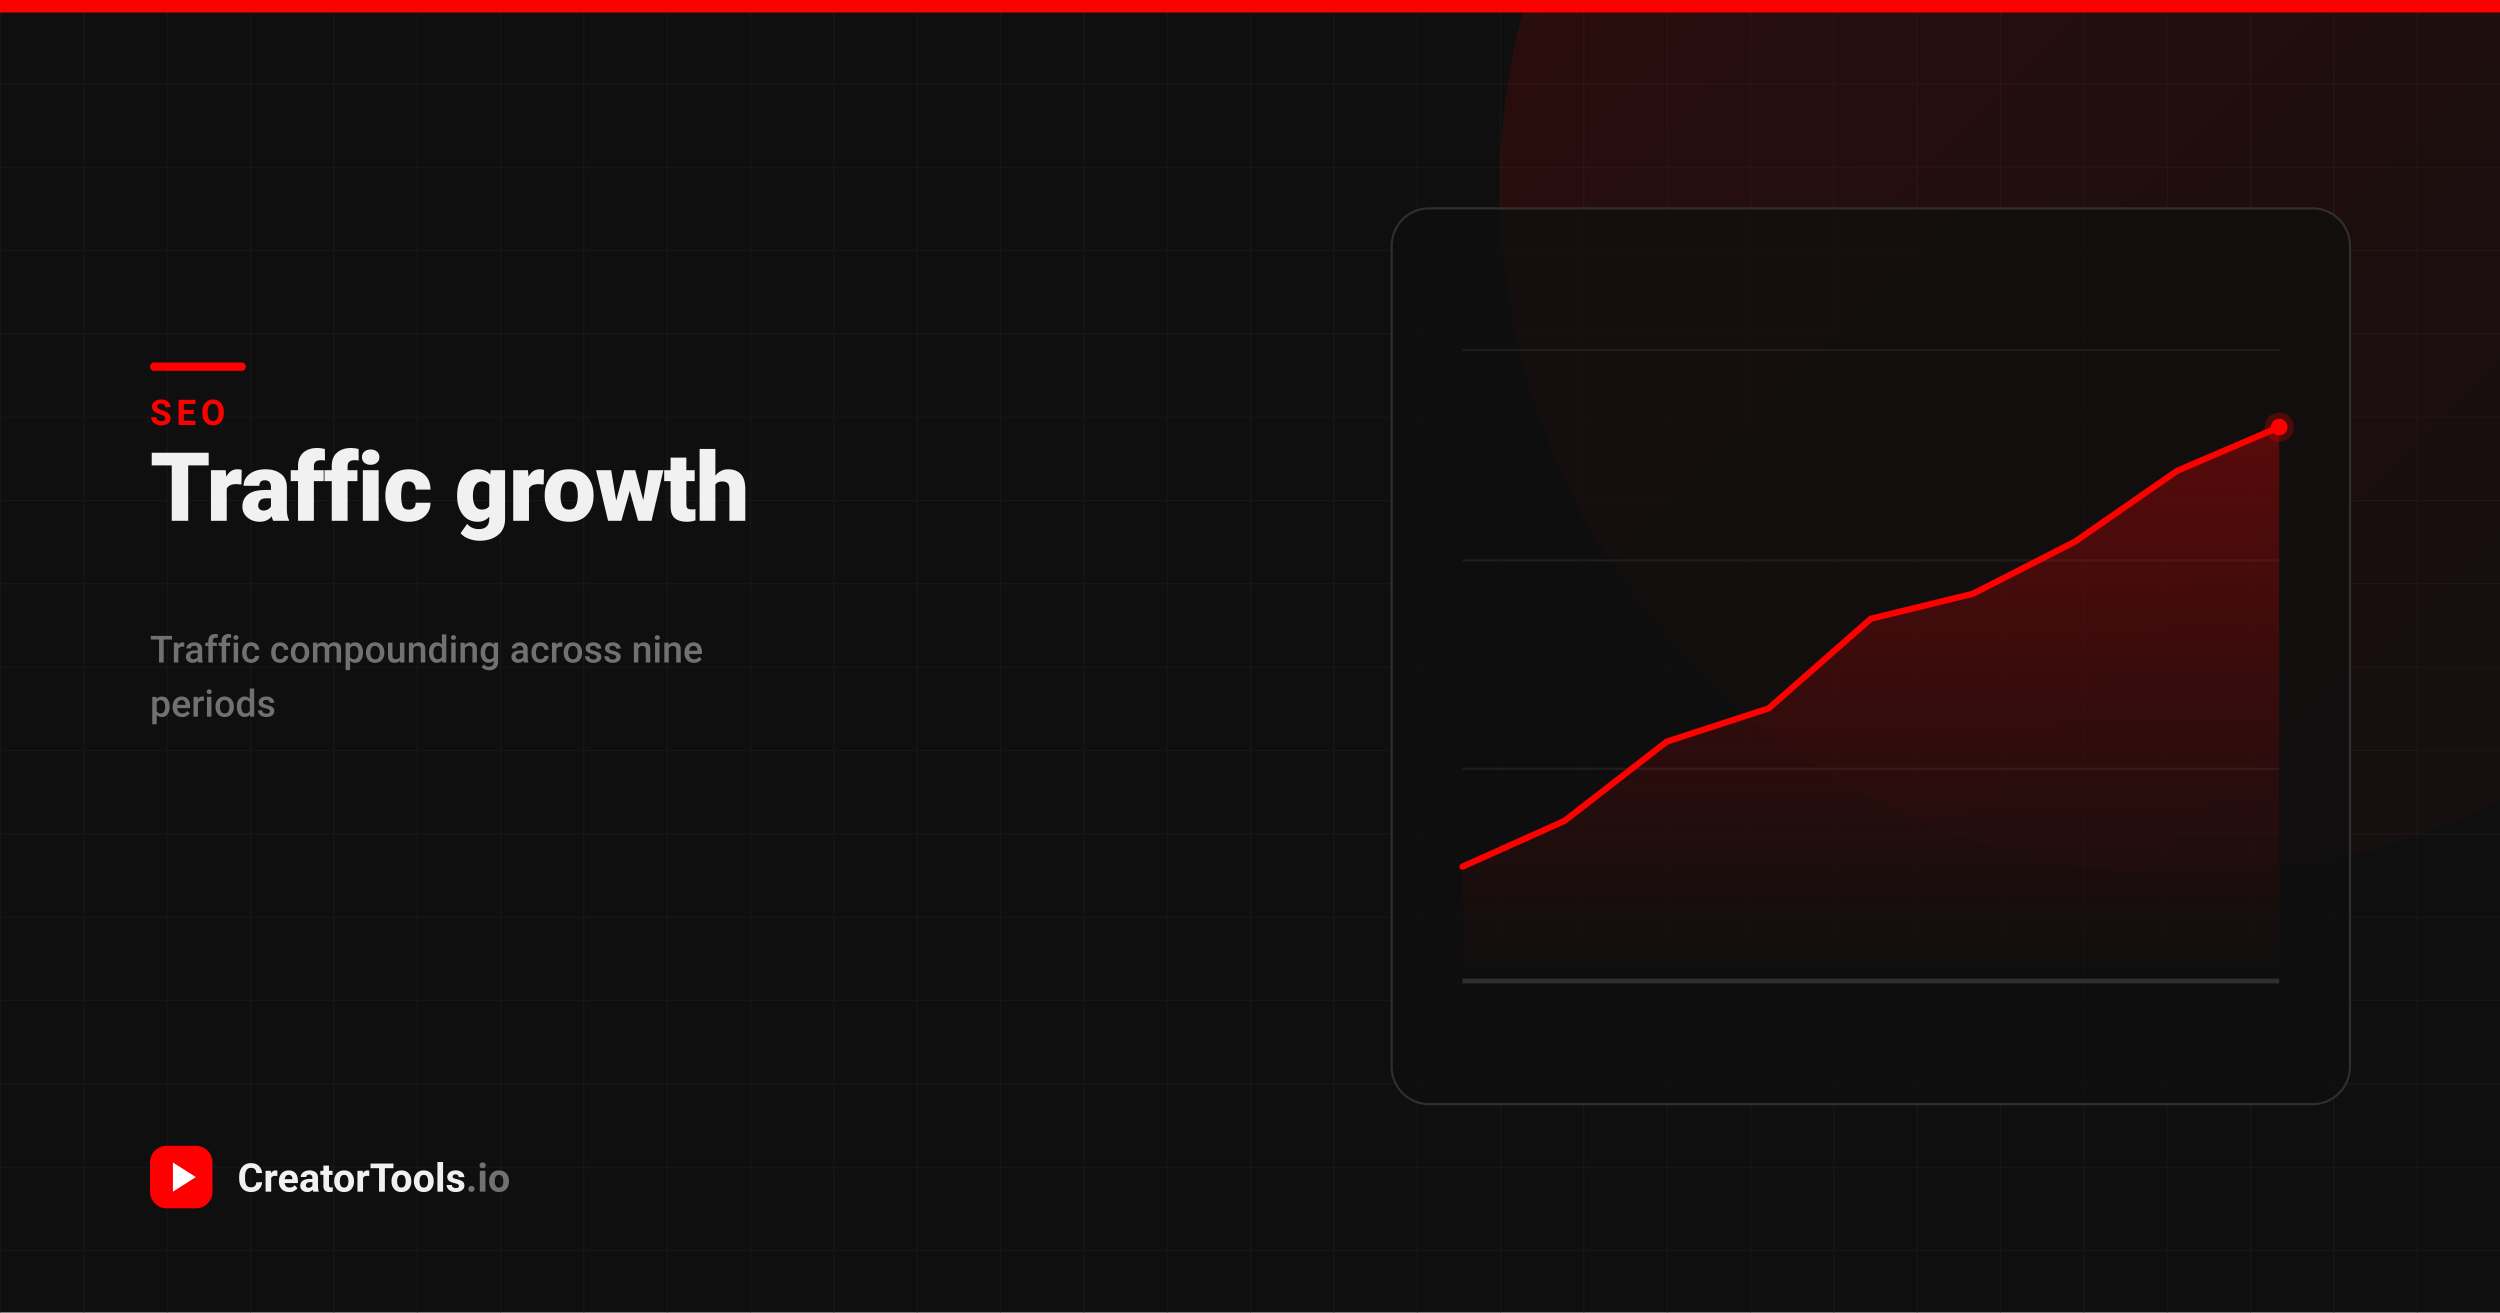
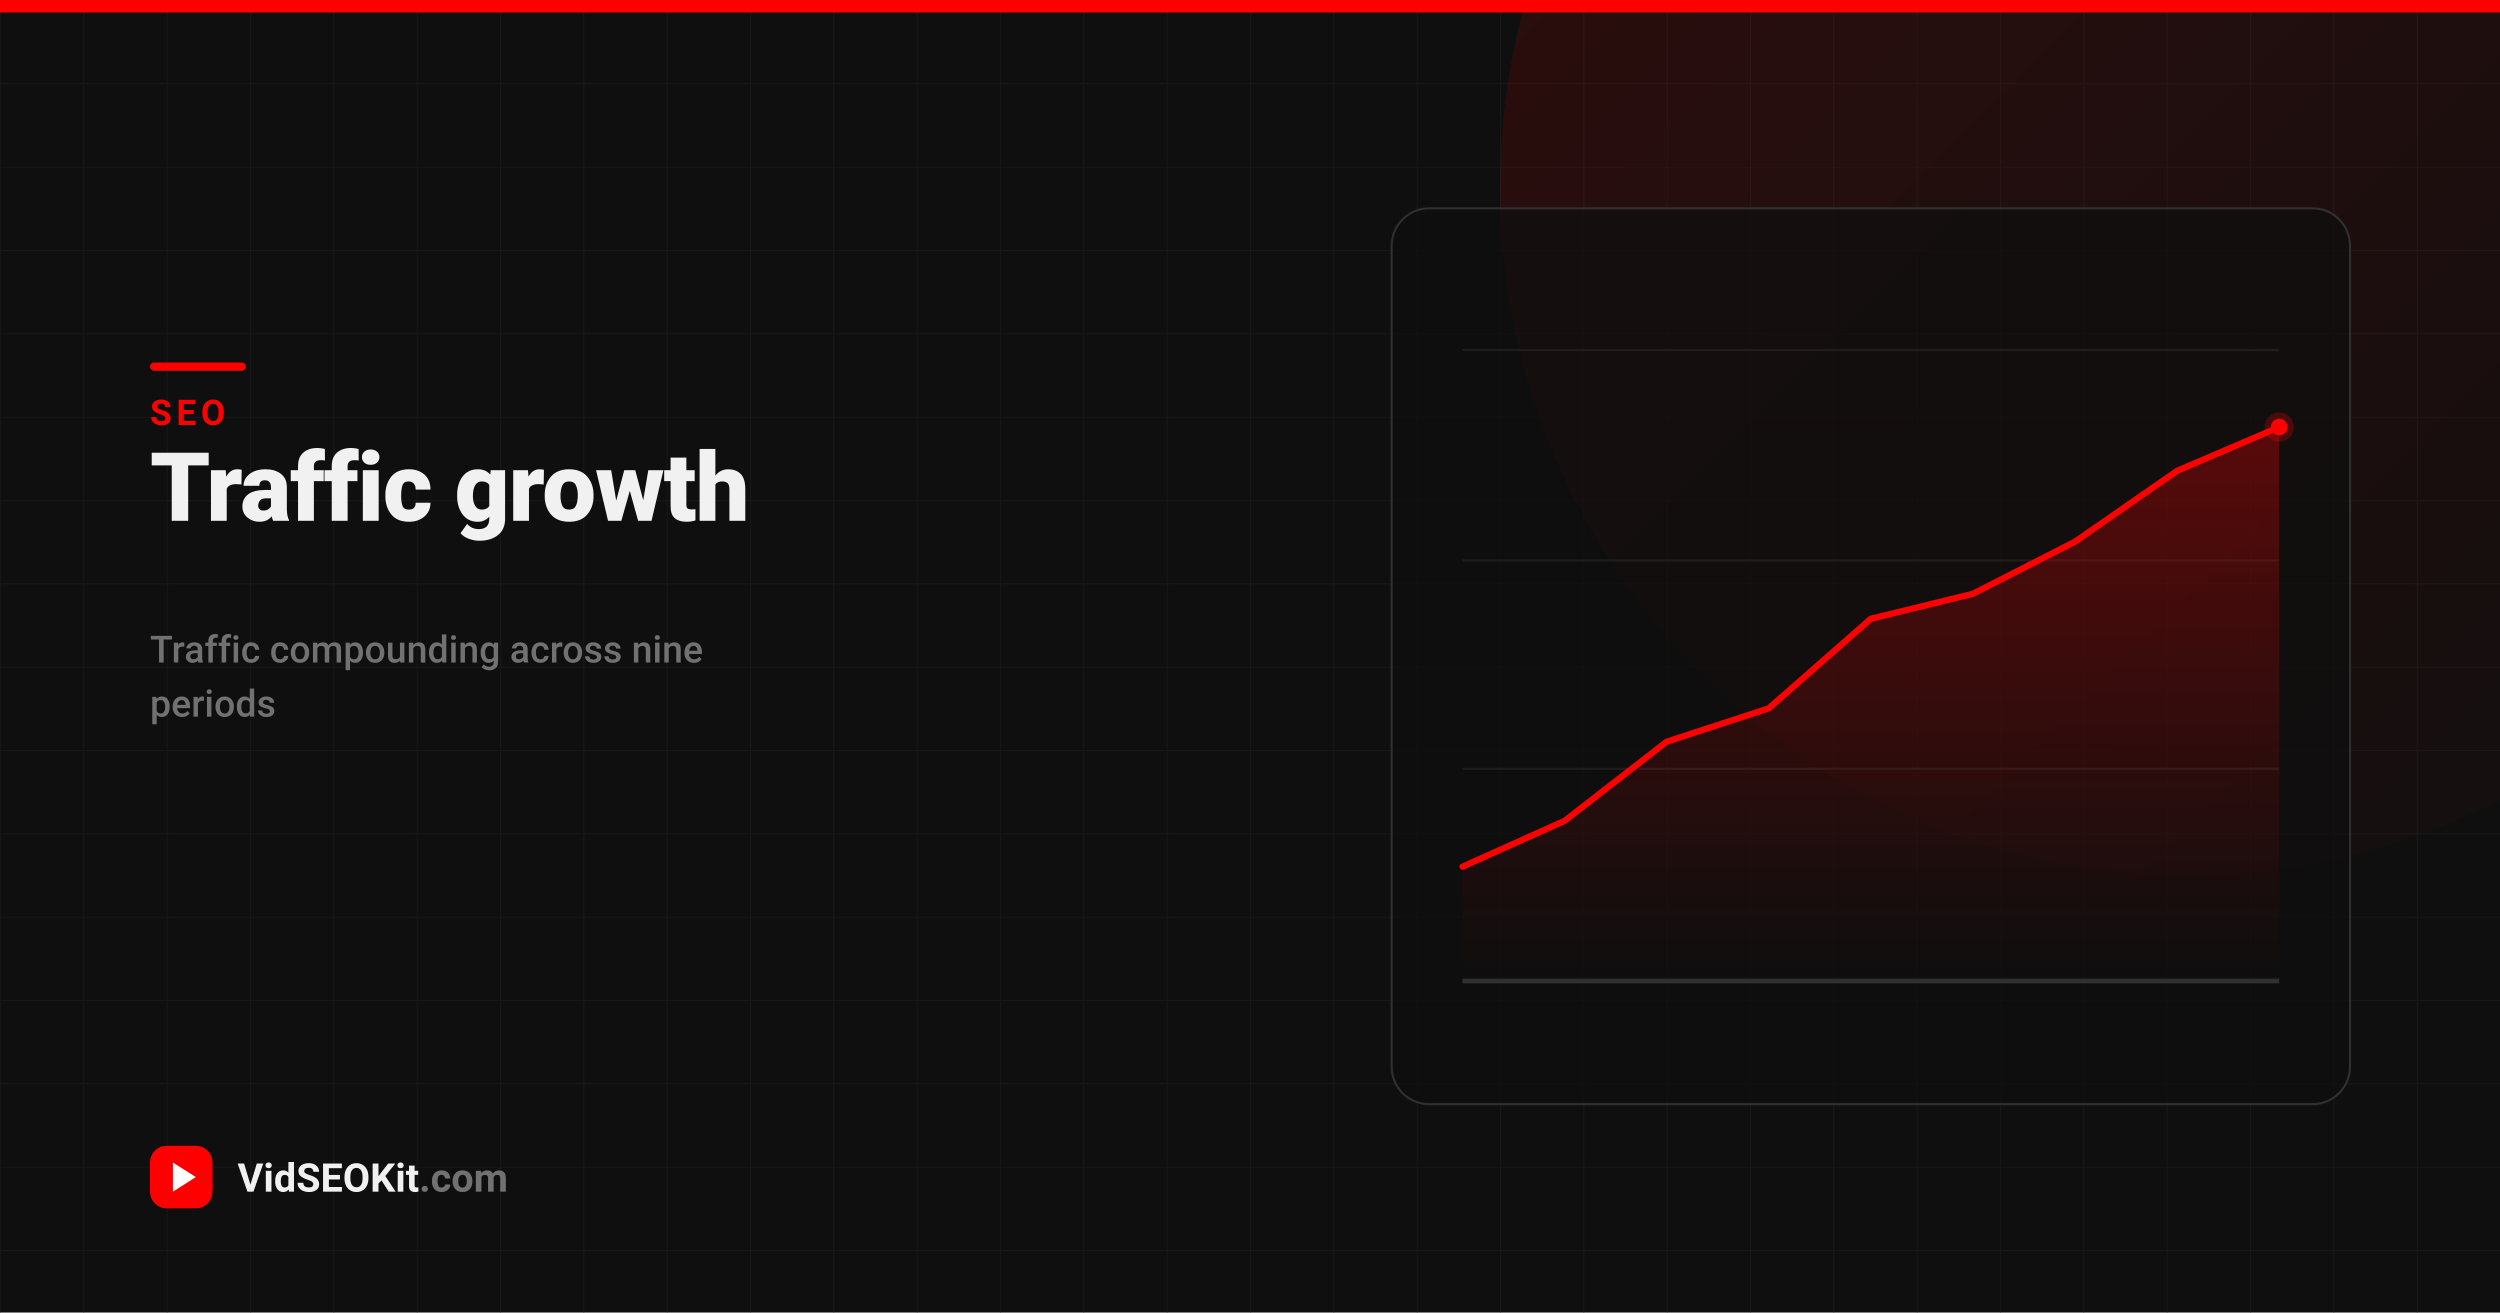
<svg xmlns="http://www.w3.org/2000/svg" width="1200" height="630" viewBox="0 0 1200 630" role="img" aria-label="Organic Traffic Growth: Pairing a YouTube Channel With a Website">
  <defs>
    <linearGradient id="gArea" x1="0" y1="0" x2="0" y2="1">
      <stop offset="0" stop-color="#ff0000" stop-opacity=".30" />
      <stop offset="1" stop-color="#ff0000" stop-opacity="0" />
    </linearGradient>
    <linearGradient id="gGlow" x1="0" y1="0" x2="1" y2="1">
      <stop offset="0" stop-color="#ff0000" stop-opacity=".14" />
      <stop offset="1" stop-color="#ff0000" stop-opacity="0" />
    </linearGradient>
    <pattern id="gGrid" width="40" height="40" patternUnits="userSpaceOnUse">
      <path d="M40 0H0V40" fill="none" stroke="#1e1e1e" stroke-width="1" />
    </pattern>
  </defs>
  <rect width="1200" height="630" fill="#0f0f0f" />
  <rect width="1200" height="630" fill="url(#gGrid)" opacity=".55" />
  <circle cx="1050" cy="90" r="330" fill="url(#gGlow)" />
  <rect width="1200" height="6" fill="#ff0000" />
  <rect x="668" y="100" width="460" height="430" rx="18" fill="#0f0f0f" fill-opacity=".72" stroke="#303030" stroke-width="1" />
  <line x1="702" y1="470" x2="1094" y2="470" stroke="#1e1e1e" stroke-width="1" />
  <line x1="702" y1="369" x2="1094" y2="369" stroke="#1e1e1e" stroke-width="1" />
  <line x1="702" y1="269" x2="1094" y2="269" stroke="#1e1e1e" stroke-width="1" />
  <line x1="702" y1="168" x2="1094" y2="168" stroke="#1e1e1e" stroke-width="1" />
  <path d="M702 416 L751 394 L800 356 L849 340 L898 297 L947 285 L996 260 L1045 226 L1094 205 L1094 470 L702 470 Z" fill="url(#gArea)" />
  <path d="M702 416 L751 394 L800 356 L849 340 L898 297 L947 285 L996 260 L1045 226 L1094 205" fill="none" stroke="#ff0000" stroke-width="3" stroke-linecap="round" stroke-linejoin="round" />
  <circle cx="1094" cy="205" r="7" fill="#ff0000" opacity=".25" />
  <circle cx="1094" cy="205" r="4" fill="#ff0000" />
  <line x1="702" y1="471" x2="1094" y2="471" stroke="#303030" stroke-width="2" />
  <rect x="72" y="174" width="46" height="4" rx="2" fill="#ff0000" />
  <text x="72" y="204" font-family="system-ui,-apple-system,'Segoe UI',Roboto,'Helvetica Neue',Arial,sans-serif" font-size="17" font-weight="700" fill="#ff0000" letter-spacing="2.2">SEO</text>
  <text x="72" y="250" font-family="system-ui,-apple-system,'Segoe UI',Roboto,'Helvetica Neue',Arial,sans-serif" font-size="46" font-weight="800" fill="#f1f1f1" letter-spacing="-.5">Traffic growth</text>
  <text x="72" y="318" font-family="system-ui,-apple-system,'Segoe UI',Roboto,'Helvetica Neue',Arial,sans-serif" font-size="18" font-weight="500" fill="#717171">Traffic compounding across nine</text>
  <text x="72" y="344" font-family="system-ui,-apple-system,'Segoe UI',Roboto,'Helvetica Neue',Arial,sans-serif" font-size="18" font-weight="500" fill="#717171">periods</text>
  <g transform="translate(72 566)">
    <rect x="0" y="-16" width="30" height="30" rx="8" fill="#ff0000" />
    <polygon points="11,-8 11,6 22,-1" fill="#fff" />
-     <text x="42" y="6" font-family="system-ui,-apple-system,'Segoe UI',Roboto,'Helvetica Neue',Arial,sans-serif" font-size="19" font-weight="700" fill="#f1f1f1">CreatorTools<tspan fill="#717171">.io</tspan>
+     <text x="42" y="6" font-family="system-ui,-apple-system,'Segoe UI',Roboto,'Helvetica Neue',Arial,sans-serif" font-size="19" font-weight="700" fill="#f1f1f1">VidSEOKit<tspan fill="#717171">.com</tspan>
    </text>
  </g>
</svg>
